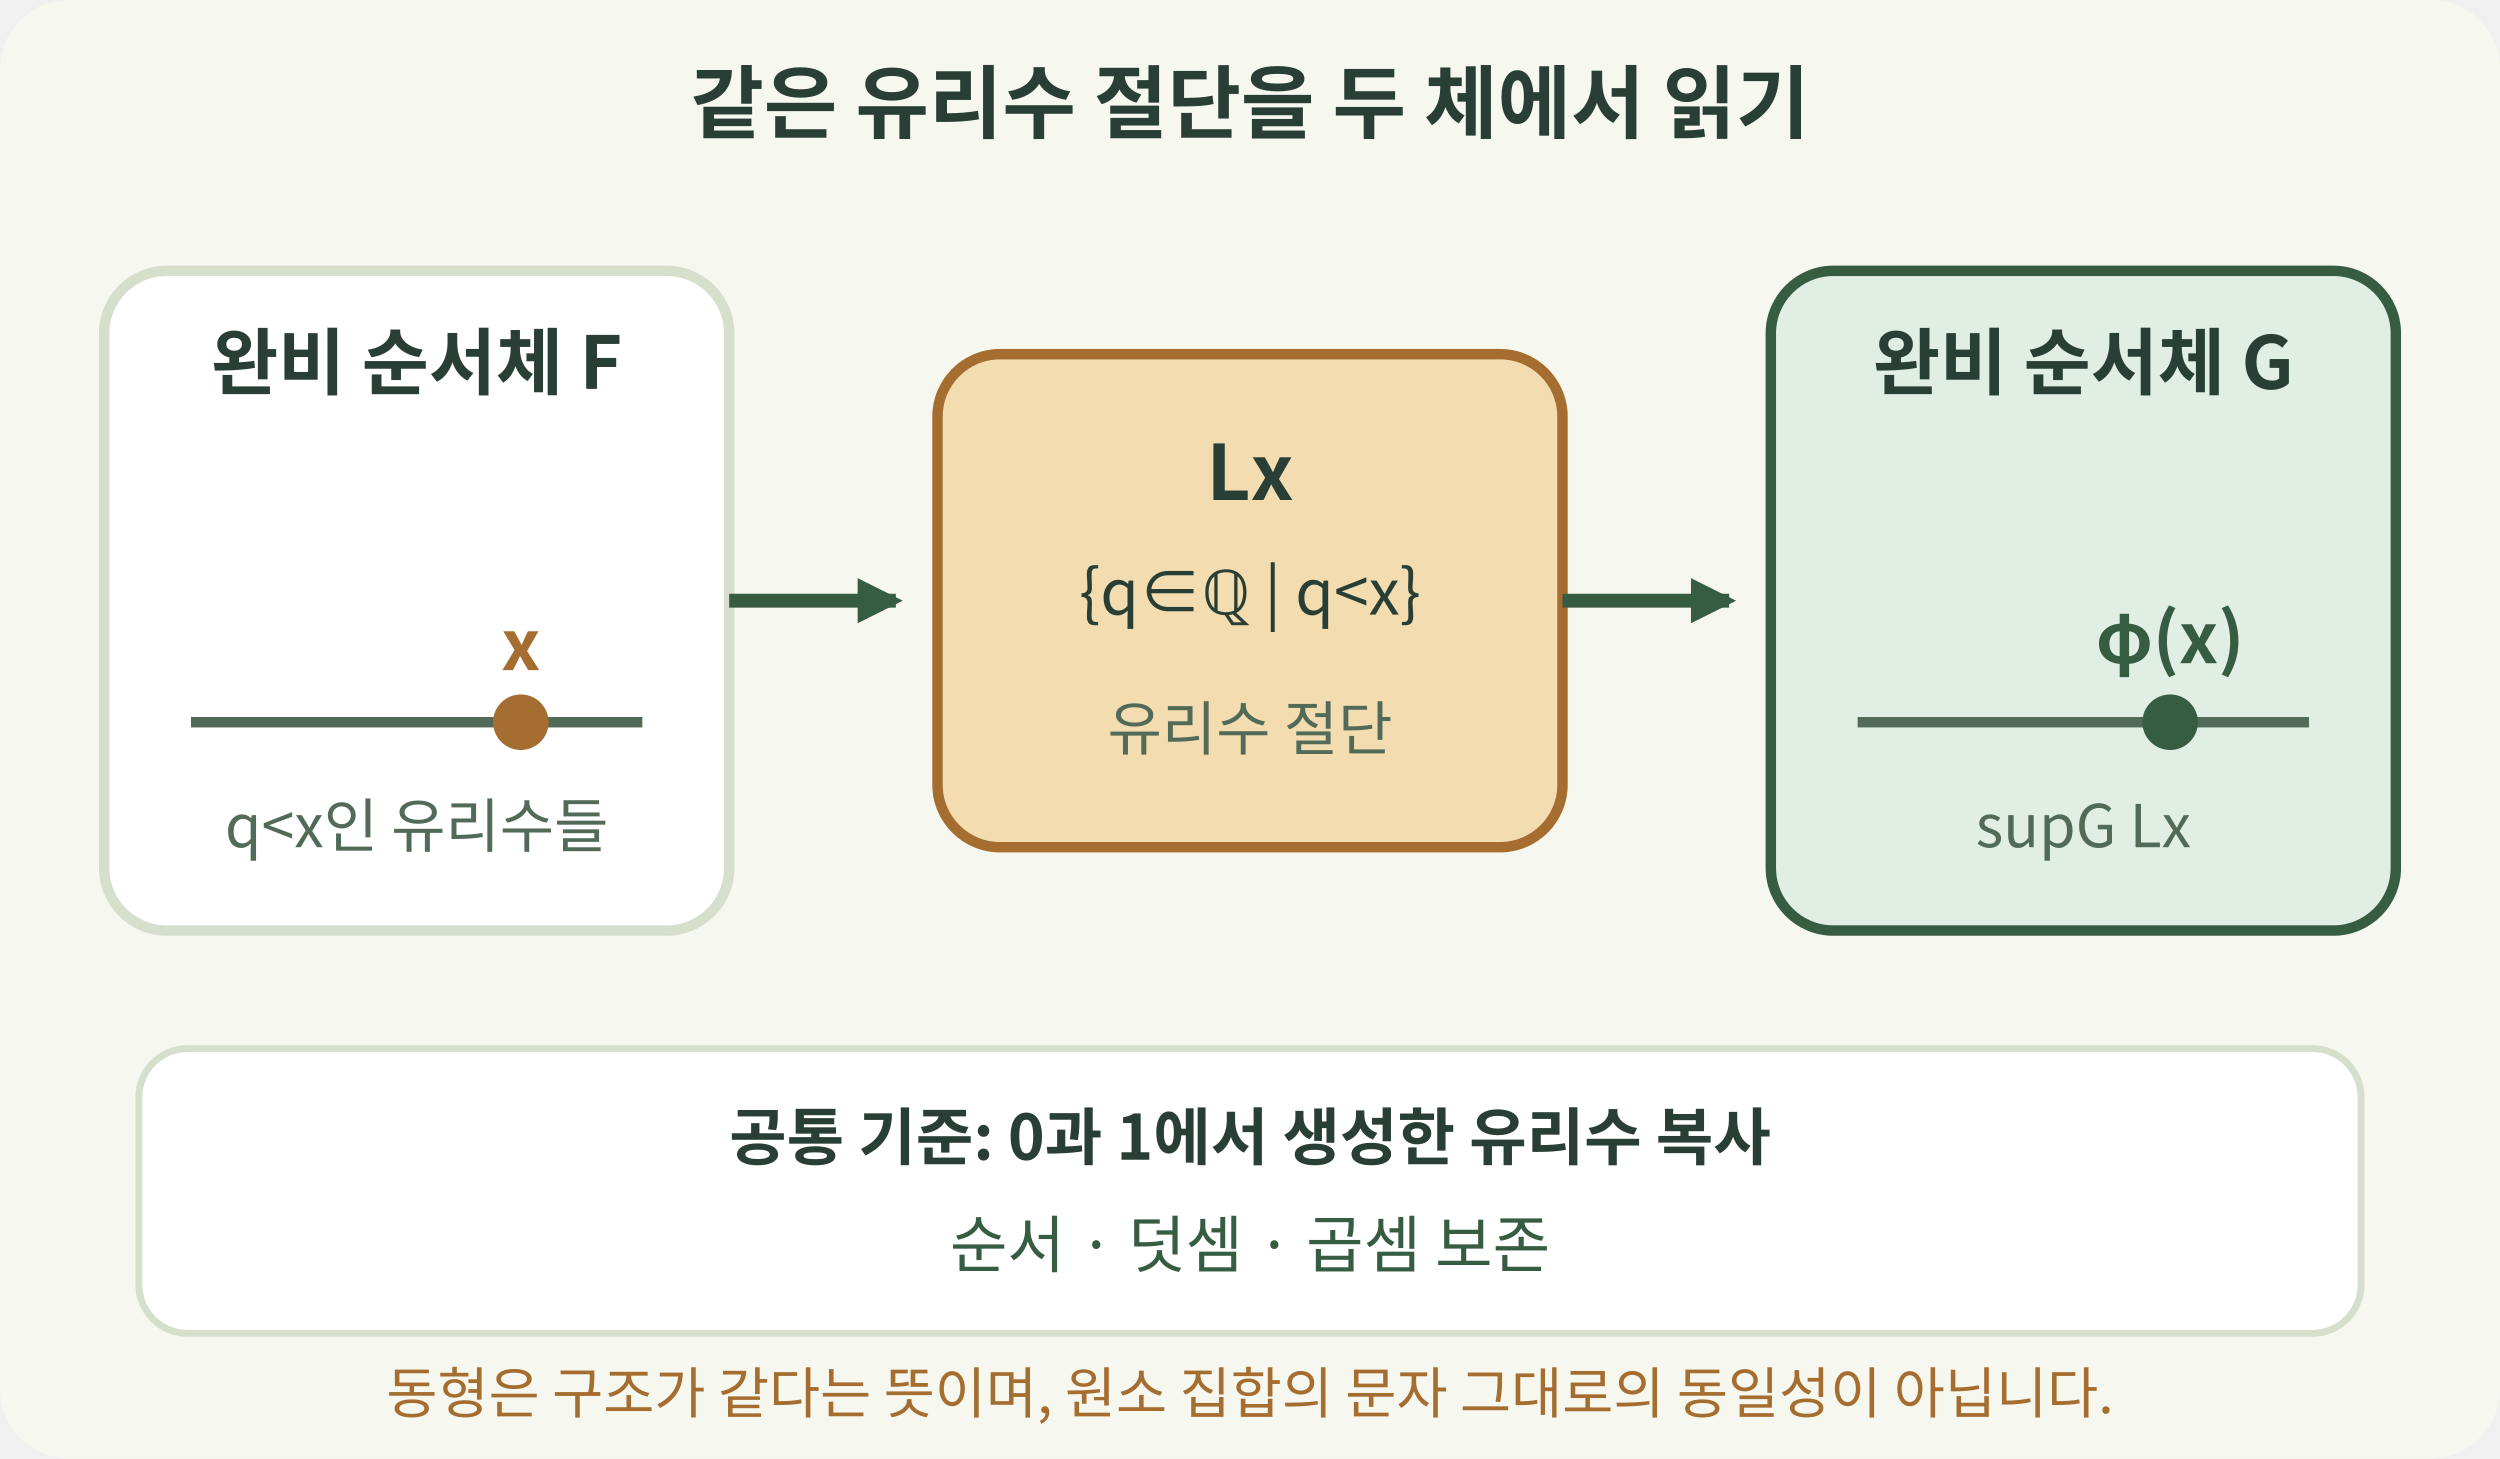
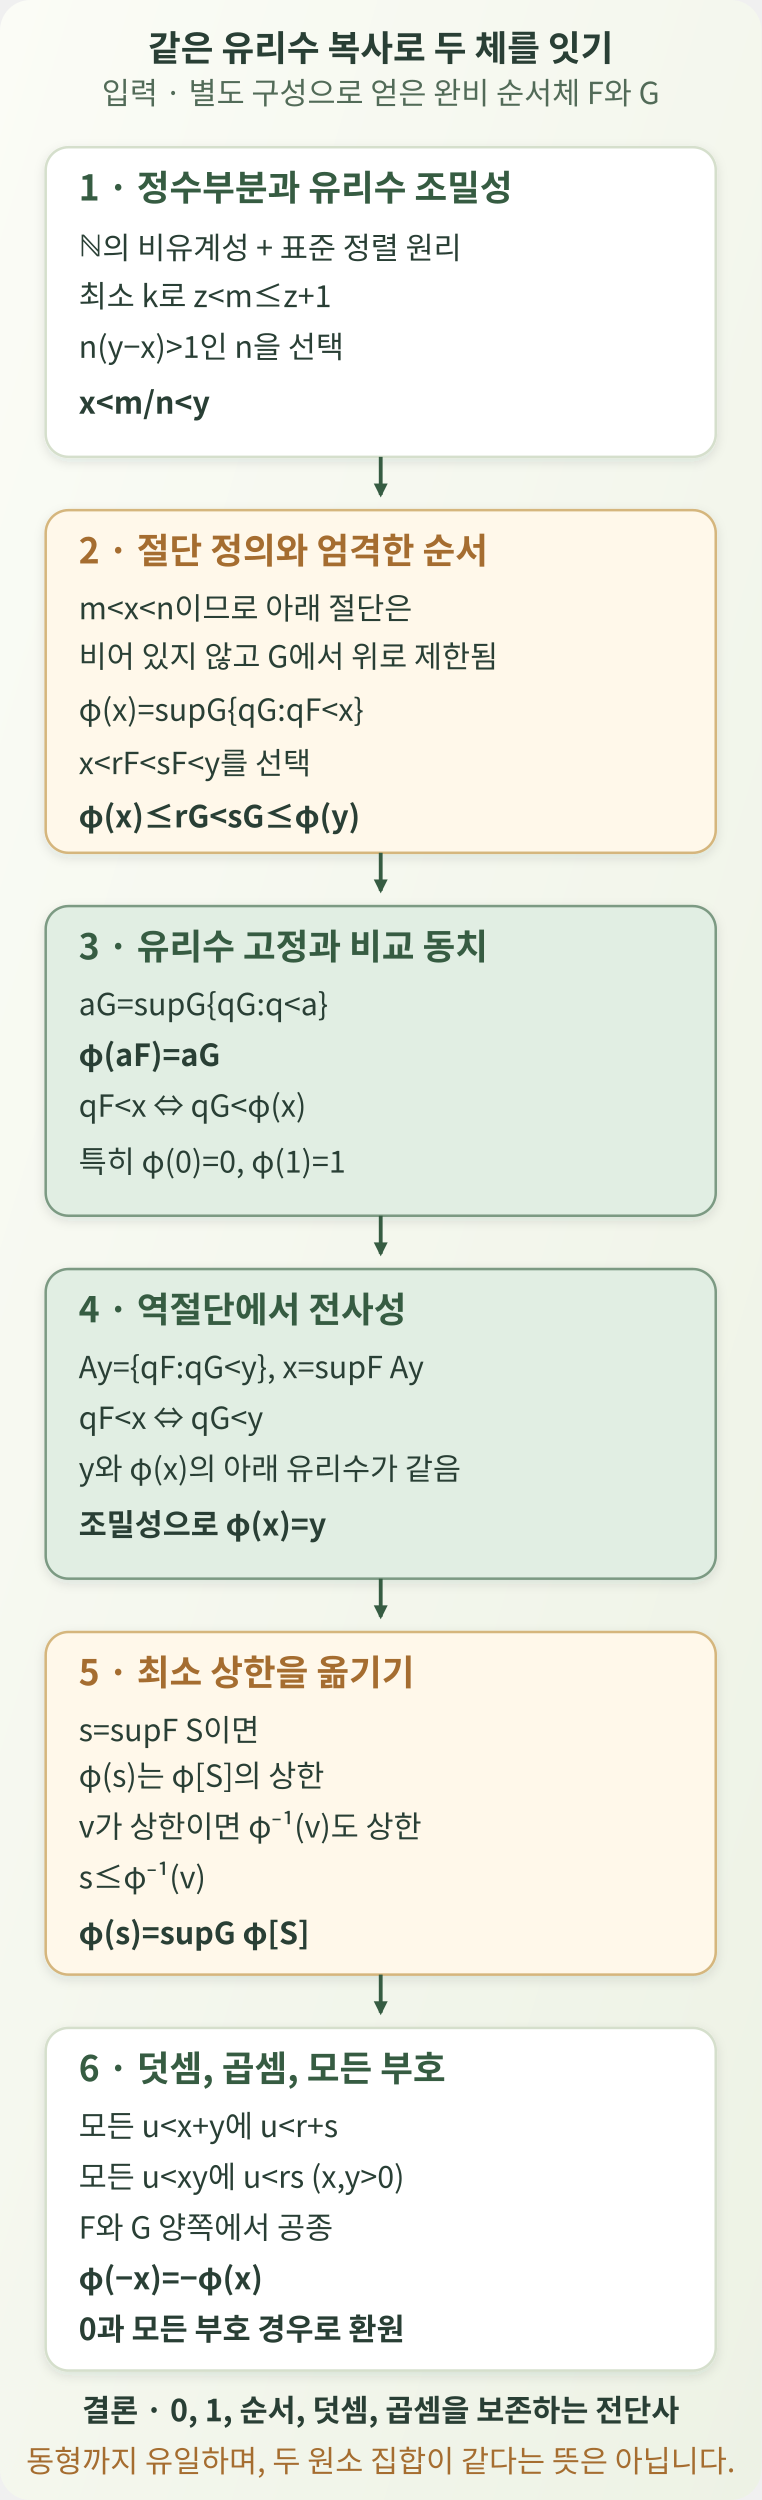
- <svg xmlns="http://www.w3.org/2000/svg" viewBox="0 0 720 420" role="img" aria-labelledby="title desc">
+ <svg xmlns="http://www.w3.org/2000/svg" width="600" height="1970" viewBox="0 0 600 1970" role="img" aria-labelledby="title desc">
  <defs>
-     <marker id="map-arrow" markerUnits="userSpaceOnUse" markerWidth="13" markerHeight="13" refX="11" refY="6.5" orient="auto">
-       <path d="M0 0L13 6.5L0 13Z" fill="#365c42" />
+     <linearGradient id="paper" x1="0" y1="0" x2="1" y2="1">
+       <stop stop-color="#fbfcf6" />
+       <stop offset="1" stop-color="#edf2e5" />
+     </linearGradient>
+     <filter id="lift" x="-8%" y="-8%" width="116%" height="124%">
+       <feDropShadow dx="0" dy="3" stdDeviation="4" flood-color="#293f35" flood-opacity=".11" />
+     </filter>
+     <marker id="arrow" markerUnits="userSpaceOnUse" markerWidth="11" markerHeight="11" refX="9" refY="5.5" orient="auto">
+       <path d="M0 0L11 5.5L0 11Z" fill="#365c42" />
    </marker>
  </defs>
-   <rect width="720" height="420" rx="20" fill="#f6f8f0" />
+   <rect width="600" height="1970" rx="24" fill="url(#paper)" />
  <g font-family="'Noto Sans CJK KR','Malgun Gothic',sans-serif" fill="#293f35">
-     <text x="360" y="38" text-anchor="middle" font-size="23" font-weight="700">같은 유리수 절단을 두 체에서 읽기</text>
-     <g id="field-f">
-       <rect x="30" y="78" width="180" height="190" rx="18" fill="#ffffff" stroke="#d5dfcc" stroke-width="3" />
-       <text x="120" y="112" text-anchor="middle" font-size="21" font-weight="700">완비 순서체 F</text>
-       <line x1="55" y1="208" x2="185" y2="208" stroke="#526b58" stroke-width="3" />
-       <circle cx="150" cy="208" r="8" fill="#a56d30" />
-       <text x="150" y="193" text-anchor="middle" font-size="20" font-weight="700" fill="#a56d30">x</text>
-       <text x="120" y="244" text-anchor="middle" font-size="17" fill="#526b58">q&lt;x인 유리수들</text>
+     <text x="300" y="48" text-anchor="middle" font-size="28" font-weight="700">같은 유리수 복사로 두 체를 잇기</text>
+     <text x="300" y="82" text-anchor="middle" font-size="24" fill="#526b58">입력 · 별도 구성으로 얻은 완비 순서체 F와 G</text>
+     <g filter="url(#lift)" stroke-width="2">
+       <rect x="36" y="116" width="528" height="244" rx="18" fill="#fff" stroke="#d5dfcc" />
+       <rect x="36" y="402" width="528" height="270" rx="18" fill="#fff8ea" stroke="#d5b67d" />
+       <rect x="36" y="714" width="528" height="244" rx="18" fill="#e1eee3" stroke="#7c9a83" />
+       <rect x="36" y="1000" width="528" height="244" rx="18" fill="#e1eee3" stroke="#7c9a83" />
+       <rect x="36" y="1286" width="528" height="270" rx="18" fill="#fff8ea" stroke="#d5b67d" />
+       <rect x="36" y="1598" width="528" height="270" rx="18" fill="#fff" stroke="#d5dfcc" />
    </g>
-     <g id="cut">
-       <rect x="270" y="102" width="180" height="142" rx="18" fill="#f3dcb0" stroke="#a56d30" stroke-width="3" />
-       <text x="360" y="144" text-anchor="middle" font-size="22" font-weight="700">Lx</text>
-       <text x="360" y="177" text-anchor="middle" font-size="18">{q∈ℚ | q&lt;x}</text>
-       <text x="360" y="216" text-anchor="middle" font-size="17" fill="#526b58">유리수 절단</text>
+     <g font-size="24">
+       <text x="62" y="158" font-size="28" font-weight="700" fill="#365c42">1 · 정수부분과 유리수 조밀성</text>
+       <text x="62" y="202">ℕ의 비유계성 + 표준 정렬 원리</text>
+       <text x="62" y="242">최소 k로 z&lt;m≤z+1</text>
+       <text x="62" y="282">n(y−x)&gt;1인 n을 선택</text>
+       <text x="62" y="326" font-weight="700">x&lt;m/n&lt;y</text>
+       <path d="M300 360V390" stroke="#365c42" stroke-width="3" marker-end="url(#arrow)" />
+       <text x="62" y="444" font-size="28" font-weight="700" fill="#a56d30">2 · 절단 정의와 엄격한 순서</text>
+       <text x="62" y="488">m&lt;x&lt;n이므로 아래 절단은</text>
+       <text x="62" y="526">비어 있지 않고 G에서 위로 제한됨</text>
+       <text x="62" y="568">φ(x)=supG{qG:qF&lt;x}</text>
+       <text x="62" y="610">x&lt;rF&lt;sF&lt;y를 선택</text>
+       <text x="62" y="652" font-weight="700">φ(x)≤rG&lt;sG≤φ(y)</text>
+       <path d="M300 672V702" stroke="#365c42" stroke-width="3" marker-end="url(#arrow)" />
+       <text x="62" y="756" font-size="28" font-weight="700" fill="#365c42">3 · 유리수 고정과 비교 동치</text>
+       <text x="62" y="800">aG=supG{qG:q&lt;a}</text>
+       <text x="62" y="840" font-weight="700">φ(aF)=aG</text>
+       <text x="62" y="880">qF&lt;x ⇔ qG&lt;φ(x)</text>
+       <text x="62" y="924">특히 φ(0)=0, φ(1)=1</text>
+       <path d="M300 958V988" stroke="#365c42" stroke-width="3" marker-end="url(#arrow)" />
+       <text x="62" y="1042" font-size="28" font-weight="700" fill="#365c42">4 · 역절단에서 전사성</text>
+       <text x="62" y="1086">Ay={qF:qG&lt;y}, x=supF Ay</text>
+       <text x="62" y="1126">qF&lt;x ⇔ qG&lt;y</text>
+       <text x="62" y="1166">y와 φ(x)의 아래 유리수가 같음</text>
+       <text x="62" y="1210" font-weight="700">조밀성으로 φ(x)=y</text>
+       <path d="M300 1244V1274" stroke="#365c42" stroke-width="3" marker-end="url(#arrow)" />
+       <text x="62" y="1328" font-size="28" font-weight="700" fill="#a56d30">5 · 최소 상한을 옮기기</text>
+       <text x="62" y="1372">s=supF S이면</text>
+       <text x="62" y="1408">φ(s)는 φ[S]의 상한</text>
+       <text x="62" y="1448">v가 상한이면 φ⁻¹(v)도 상한</text>
+       <text x="62" y="1488">s≤φ⁻¹(v)</text>
+       <text x="62" y="1532" font-weight="700">φ(s)=supG φ[S]</text>
+       <path d="M300 1556V1586" stroke="#365c42" stroke-width="3" marker-end="url(#arrow)" />
+       <text x="62" y="1640" font-size="28" font-weight="700" fill="#365c42">6 · 덧셈, 곱셈, 모든 부호</text>
+       <text x="62" y="1684">모든 u&lt;x+y에 u&lt;r+s</text>
+       <text x="62" y="1724">모든 u&lt;xy에 u&lt;rs (x,y&gt;0)</text>
+       <text x="62" y="1764">F와 G 양쪽에서 공종</text>
+       <text x="62" y="1804" font-weight="700">φ(−x)=−φ(x)</text>
+       <text x="62" y="1844" font-weight="700">0과 모든 부호 경우로 환원</text>
    </g>
-     <g id="field-g">
-       <rect x="510" y="78" width="180" height="190" rx="18" fill="#e1eee3" stroke="#365c42" stroke-width="3" />
-       <text x="600" y="112" text-anchor="middle" font-size="21" font-weight="700">완비 순서체 G</text>
-       <line x1="535" y1="208" x2="665" y2="208" stroke="#526b58" stroke-width="3" />
-       <circle cx="625" cy="208" r="8" fill="#365c42" />
-       <text x="625" y="191" text-anchor="middle" font-size="20" font-weight="700" fill="#365c42">φ(x)</text>
-       <text x="600" y="244" text-anchor="middle" font-size="17" fill="#526b58">supG Lx</text>
-     </g>
-     <path d="M210 173H258" stroke="#365c42" stroke-width="4" marker-end="url(#map-arrow)" />
-     <path d="M450 173H498" stroke="#365c42" stroke-width="4" marker-end="url(#map-arrow)" />
-     <g id="properties">
-       <rect x="40" y="302" width="640" height="82" rx="14" fill="#ffffff" stroke="#d5dfcc" stroke-width="2" />
-       <text x="360" y="334" text-anchor="middle" font-size="18" font-weight="700">공통 기준: 0과 1에서 생성한 유리수 복사</text>
-       <text x="360" y="365" text-anchor="middle" font-size="18" fill="#365c42">순서 · 덧셈 · 곱셈 보존</text>
-     </g>
-     <text x="360" y="407" text-anchor="middle" font-size="16" fill="#a56d30">동형은 구조가 같다는 뜻이며, 원소 집합의 문자 그대로의 동일성이 아닙니다.</text>
+     <text x="300" y="1908" text-anchor="middle" font-size="24" font-weight="700">결론 · 0, 1, 순서, 덧셈, 곱셈을 보존하는 전단사</text>
+     <text x="300" y="1948" text-anchor="middle" font-size="24" fill="#a56d30">동형까지 유일하며, 두 원소 집합이 같다는 뜻은 아닙니다.</text>
  </g>
</svg>
